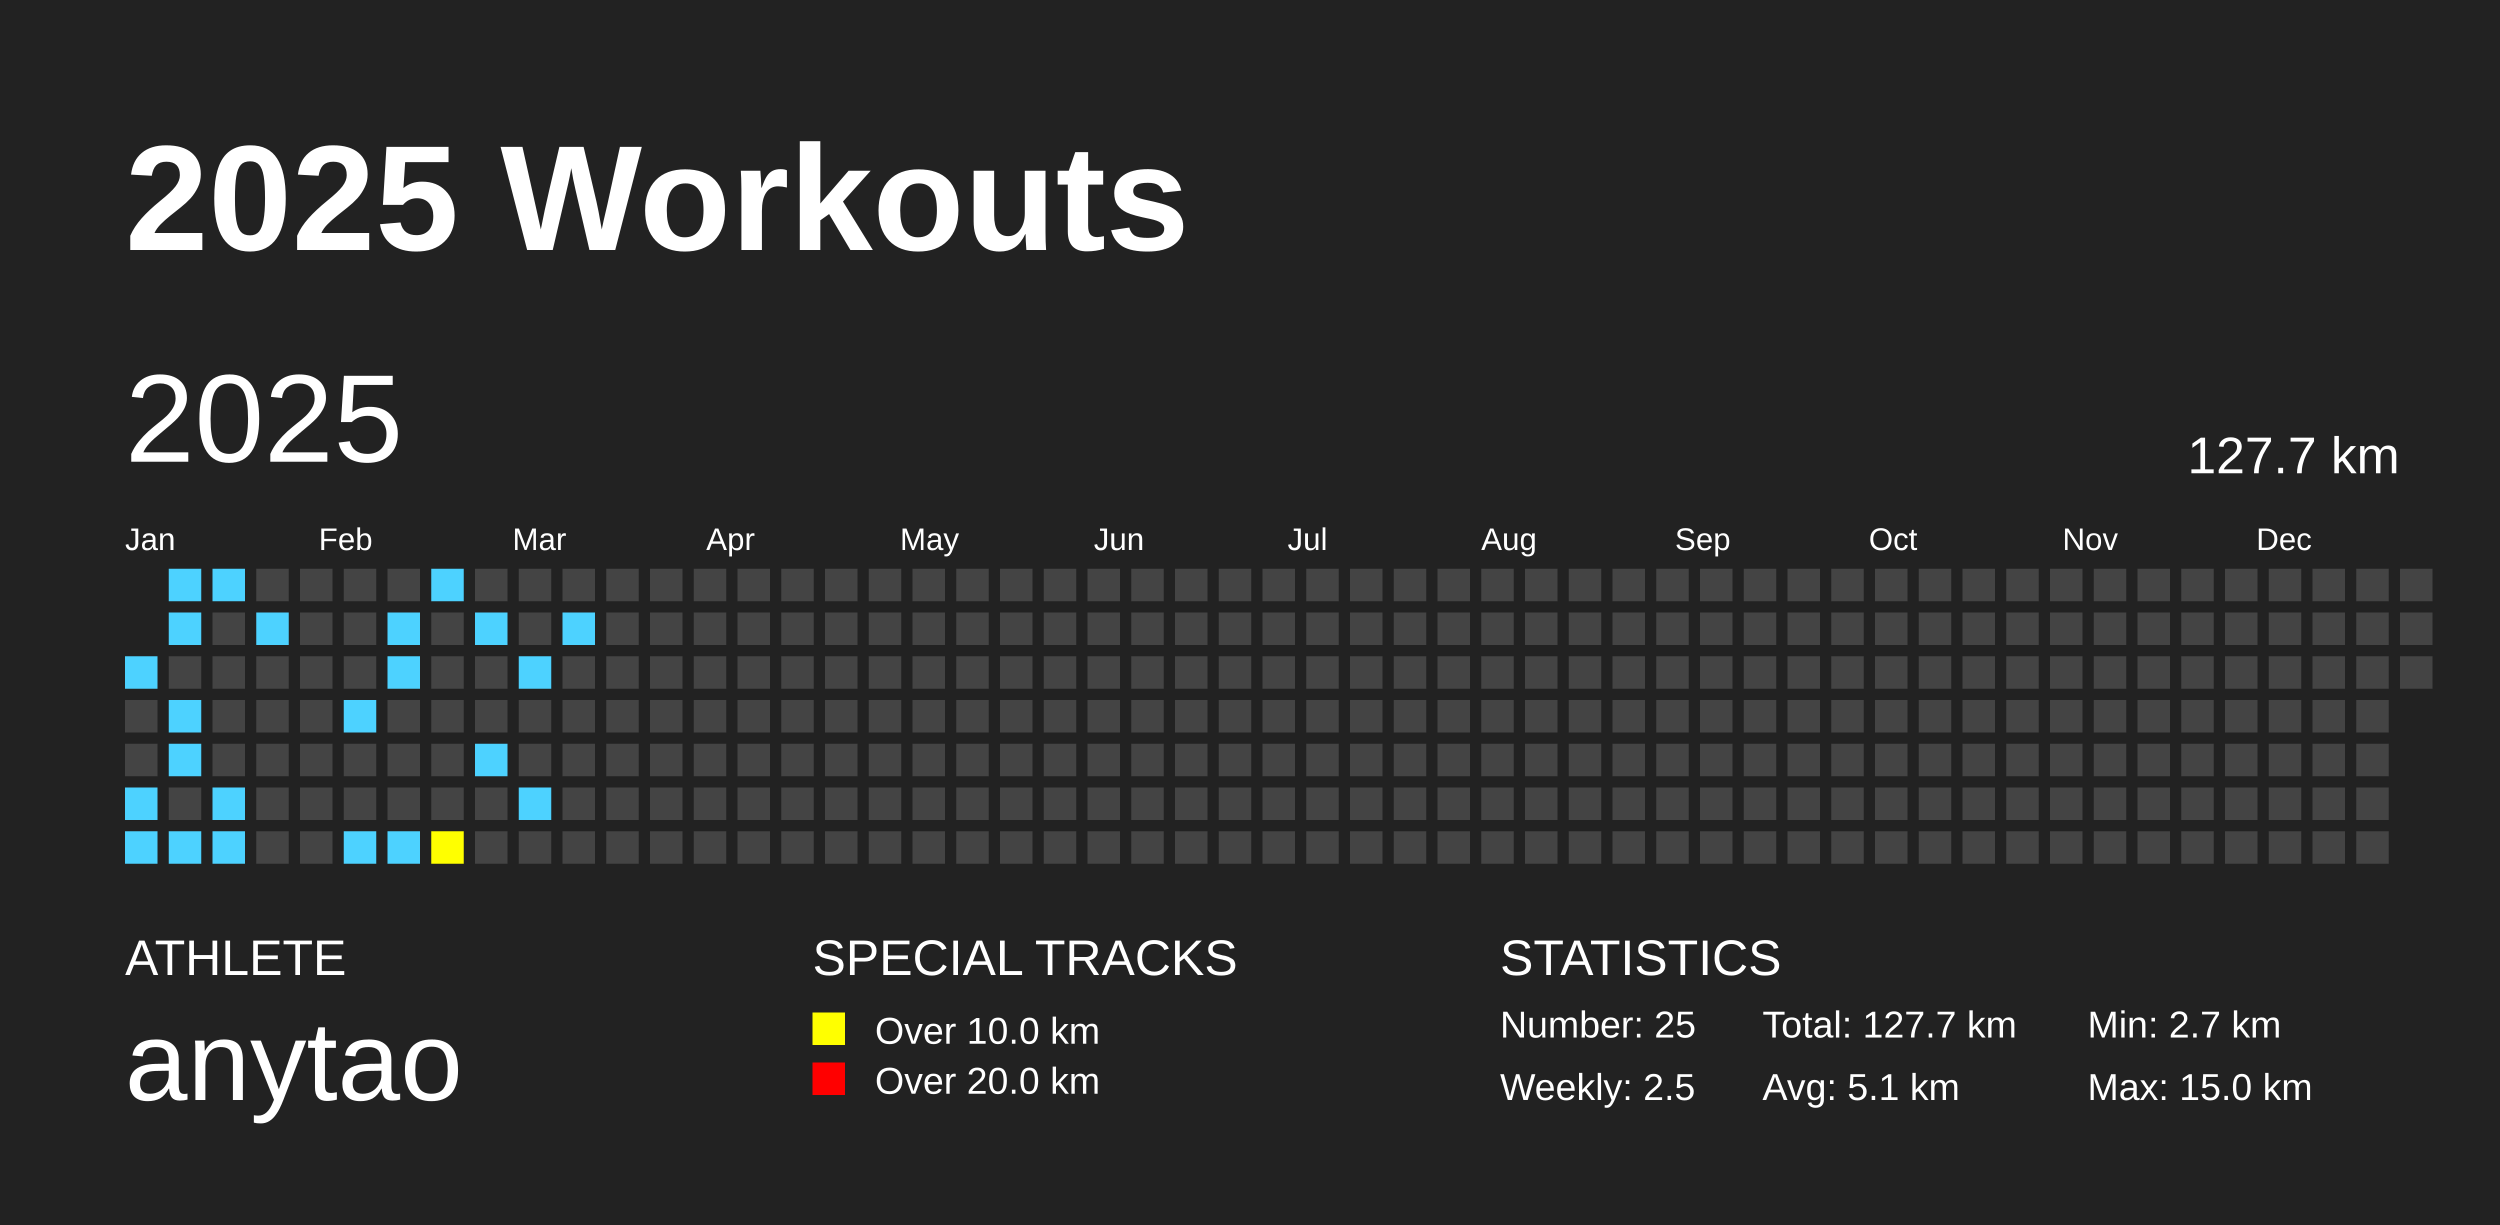
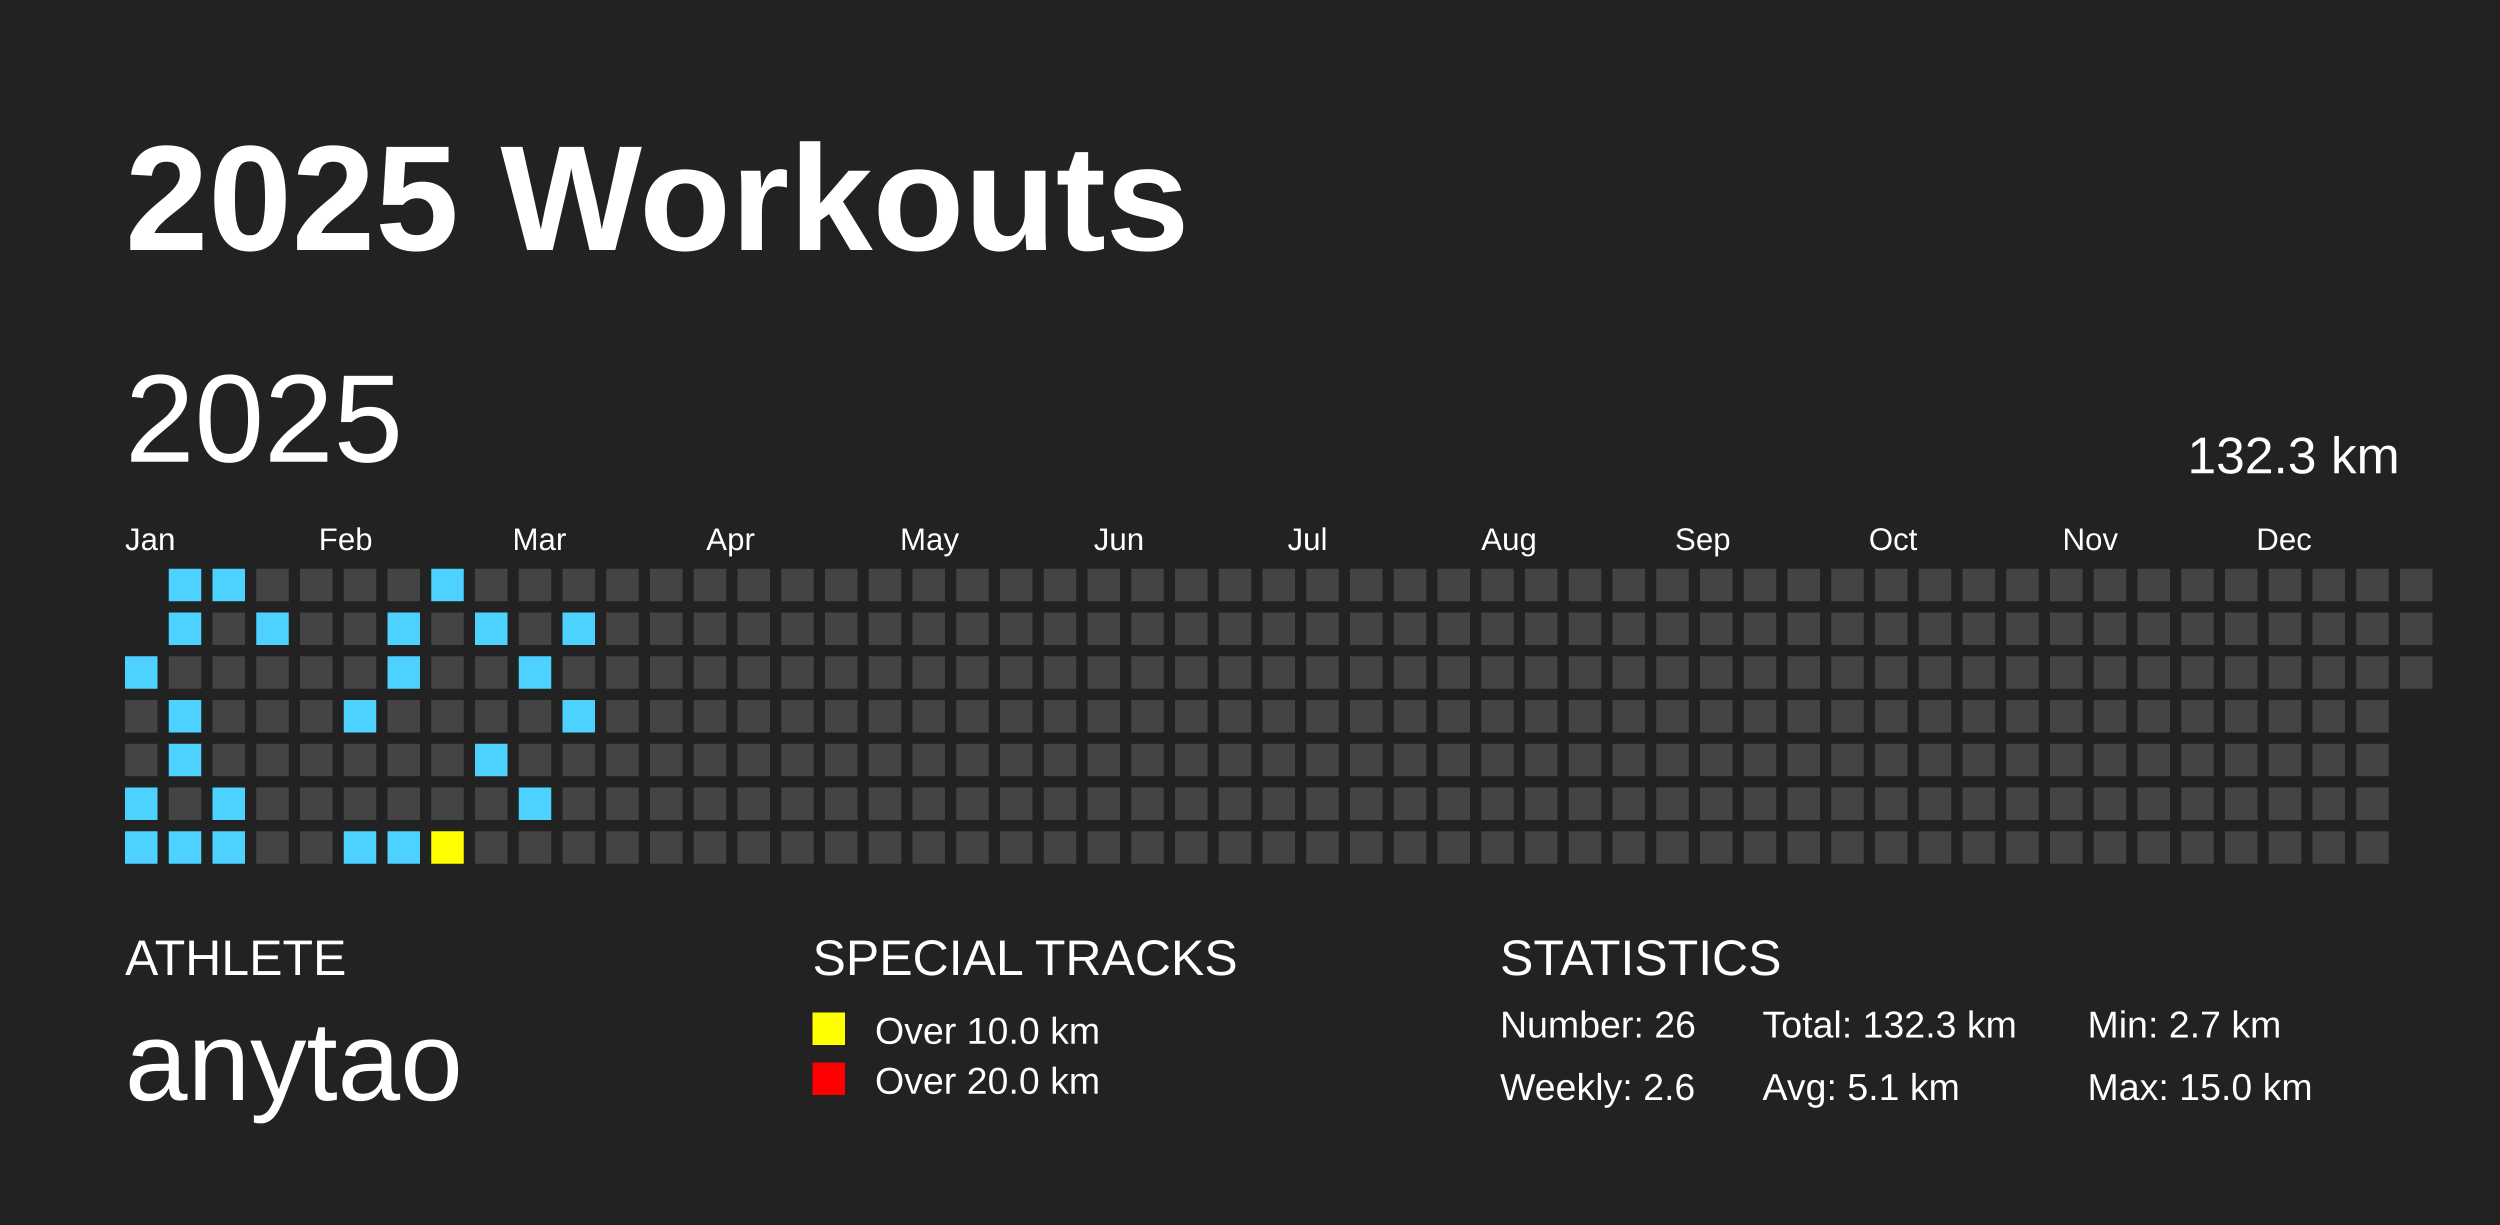
<svg xmlns="http://www.w3.org/2000/svg" baseProfile="full" height="98mm" version="1.1" viewBox="0,0,200,98" width="200mm">
  <defs />
  <rect fill="#222222" height="98" width="200" x="0" y="0" />
  <text fill="#FFFFFF" style="font-size:12px; font-family:Arial; font-weight:bold;" x="10" y="20">2025 Workouts</text>
  <text fill="#FFFFFF" style="font-size:4px; font-family:Arial" x="10" y="78">ATHLETE</text>
  <text fill="#FFFFFF" style="font-size:9px; font-family:Arial" x="10" y="88">anytao</text>
  <text fill="#FFFFFF" style="font-size:4px; font-family:Arial" x="65" y="78">SPECIAL TRACKS</text>
  <rect fill="yellow" height="2.6" width="2.6" x="65" y="81" />
  <text fill="#FFFFFF" style="font-size:3px; font-family:Arial" x="70" y="83.5">Over 10.0 km</text>
  <rect fill="red" height="2.6" width="2.6" x="65" y="85" />
  <text fill="#FFFFFF" style="font-size:3px; font-family:Arial" x="70" y="87.5">Over 20.0 km</text>
  <text fill="#FFFFFF" style="font-size:4px; font-family:Arial" x="120" y="78">STATISTICS</text>
-   <text fill="#FFFFFF" style="font-size:3px; font-family:Arial" x="120" y="83">Number: 25</text>
-   <text fill="#FFFFFF" style="font-size:3px; font-family:Arial" x="120" y="88">Weekly: 2.5</text>
-   <text fill="#FFFFFF" style="font-size:3px; font-family:Arial" x="141" y="83">Total: 127.7 km</text>
+   <text fill="#FFFFFF" style="font-size:3px; font-family:Arial" x="120" y="83">Number: 26</text>
+   <text fill="#FFFFFF" style="font-size:3px; font-family:Arial" x="120" y="88">Weekly: 2.6</text>
+   <text fill="#FFFFFF" style="font-size:3px; font-family:Arial" x="141" y="83">Total: 132.3 km</text>
  <text fill="#FFFFFF" style="font-size:3px; font-family:Arial" x="141" y="88">Avg: 5.1 km</text>
  <text fill="#FFFFFF" style="font-size:3px; font-family:Arial" x="167" y="83">Min: 2.7 km</text>
  <text fill="#FFFFFF" style="font-size:3px; font-family:Arial" x="167" y="88">Max: 15.0 km</text>
  <text dominant-baseline="hanging" fill="#FFFFFF" style="font-size:10.0px; font-family:Arial;" x="10" y="30">2025</text>
-   <text dominant-baseline="hanging" fill="#FFFFFF" style="font-size:4.125px; font-family:Arial;" x="175" y="35">127.7 km</text>
+   <text dominant-baseline="hanging" fill="#FFFFFF" style="font-size:4.125px; font-family:Arial;" x="175" y="35">132.3 km</text>
  <text fill="#FFFFFF" style="font-size:2.5px; font-family:Arial" x="10.0" y="44">Jan</text>
  <text fill="#FFFFFF" style="font-size:2.5px; font-family:Arial" x="25.5" y="44">Feb</text>
  <text fill="#FFFFFF" style="font-size:2.5px; font-family:Arial" x="41.0" y="44">Mar</text>
  <text fill="#FFFFFF" style="font-size:2.5px; font-family:Arial" x="56.5" y="44">Apr</text>
  <text fill="#FFFFFF" style="font-size:2.5px; font-family:Arial" x="72.0" y="44">May</text>
  <text fill="#FFFFFF" style="font-size:2.5px; font-family:Arial" x="87.5" y="44">Jun</text>
  <text fill="#FFFFFF" style="font-size:2.5px; font-family:Arial" x="103.0" y="44">Jul</text>
  <text fill="#FFFFFF" style="font-size:2.5px; font-family:Arial" x="118.5" y="44">Aug</text>
  <text fill="#FFFFFF" style="font-size:2.5px; font-family:Arial" x="134.0" y="44">Sep</text>
  <text fill="#FFFFFF" style="font-size:2.5px; font-family:Arial" x="149.5" y="44">Oct</text>
  <text fill="#FFFFFF" style="font-size:2.5px; font-family:Arial" x="165.0" y="44">Nov</text>
  <text fill="#FFFFFF" style="font-size:2.5px; font-family:Arial" x="180.5" y="44">Dec</text>
  <rect fill="#4DD2FF" height="2.6" width="2.6" x="10.0" y="52.5" />
  <rect fill="#444444" height="2.6" width="2.6" x="10.0" y="56.0" />
  <rect fill="#444444" height="2.6" width="2.6" x="10.0" y="59.5" />
  <rect fill="#4DD2FF" height="2.6" width="2.6" x="10.0" y="63.0" />
  <rect fill="#4DD2FF" height="2.6" width="2.6" x="10.0" y="66.5" />
  <rect fill="#4DD2FF" height="2.6" width="2.6" x="13.5" y="45.5" />
  <rect fill="#4DD2FF" height="2.6" width="2.6" x="13.5" y="49.0" />
  <rect fill="#444444" height="2.6" width="2.6" x="13.5" y="52.5" />
  <rect fill="#4DD2FF" height="2.6" width="2.6" x="13.5" y="56.0" />
  <rect fill="#4DD2FF" height="2.6" width="2.6" x="13.5" y="59.5" />
  <rect fill="#444444" height="2.6" width="2.6" x="13.5" y="63.0" />
  <rect fill="#4DD2FF" height="2.6" width="2.6" x="13.5" y="66.5" />
  <rect fill="#4DD2FF" height="2.6" width="2.6" x="17.0" y="45.5" />
  <rect fill="#444444" height="2.6" width="2.6" x="17.0" y="49.0" />
  <rect fill="#444444" height="2.6" width="2.6" x="17.0" y="52.5" />
  <rect fill="#444444" height="2.6" width="2.6" x="17.0" y="56.0" />
  <rect fill="#444444" height="2.6" width="2.6" x="17.0" y="59.5" />
  <rect fill="#4DD2FF" height="2.6" width="2.6" x="17.0" y="63.0" />
  <rect fill="#4DD2FF" height="2.6" width="2.6" x="17.0" y="66.5" />
  <rect fill="#444444" height="2.6" width="2.6" x="20.5" y="45.5" />
  <rect fill="#4DD2FF" height="2.6" width="2.6" x="20.5" y="49.0" />
  <rect fill="#444444" height="2.6" width="2.6" x="20.5" y="52.5" />
  <rect fill="#444444" height="2.6" width="2.6" x="20.5" y="56.0" />
  <rect fill="#444444" height="2.6" width="2.6" x="20.5" y="59.5" />
  <rect fill="#444444" height="2.6" width="2.6" x="20.5" y="63.0" />
  <rect fill="#444444" height="2.6" width="2.6" x="20.5" y="66.5" />
  <rect fill="#444444" height="2.6" width="2.6" x="24.0" y="45.5" />
  <rect fill="#444444" height="2.6" width="2.6" x="24.0" y="49.0" />
  <rect fill="#444444" height="2.6" width="2.6" x="24.0" y="52.5" />
  <rect fill="#444444" height="2.6" width="2.6" x="24.0" y="56.0" />
  <rect fill="#444444" height="2.6" width="2.6" x="24.0" y="59.5" />
  <rect fill="#444444" height="2.6" width="2.6" x="24.0" y="63.0" />
  <rect fill="#444444" height="2.6" width="2.6" x="24.0" y="66.5" />
  <rect fill="#444444" height="2.6" width="2.6" x="27.5" y="45.5" />
  <rect fill="#444444" height="2.6" width="2.6" x="27.5" y="49.0" />
  <rect fill="#444444" height="2.6" width="2.6" x="27.5" y="52.5" />
  <rect fill="#4DD2FF" height="2.6" width="2.6" x="27.5" y="56.0" />
  <rect fill="#444444" height="2.6" width="2.6" x="27.5" y="59.5" />
  <rect fill="#444444" height="2.6" width="2.6" x="27.5" y="63.0" />
  <rect fill="#4DD2FF" height="2.6" width="2.6" x="27.5" y="66.5" />
  <rect fill="#444444" height="2.6" width="2.6" x="31.0" y="45.5" />
  <rect fill="#4DD2FF" height="2.6" width="2.6" x="31.0" y="49.0" />
  <rect fill="#4DD2FF" height="2.6" width="2.6" x="31.0" y="52.5" />
  <rect fill="#444444" height="2.6" width="2.6" x="31.0" y="56.0" />
  <rect fill="#444444" height="2.6" width="2.6" x="31.0" y="59.5" />
  <rect fill="#444444" height="2.6" width="2.6" x="31.0" y="63.0" />
  <rect fill="#4DD2FF" height="2.6" width="2.6" x="31.0" y="66.5" />
  <rect fill="#4DD2FF" height="2.6" width="2.6" x="34.5" y="45.5" />
  <rect fill="#444444" height="2.6" width="2.6" x="34.5" y="49.0" />
  <rect fill="#444444" height="2.6" width="2.6" x="34.5" y="52.5" />
  <rect fill="#444444" height="2.6" width="2.6" x="34.5" y="56.0" />
  <rect fill="#444444" height="2.6" width="2.6" x="34.5" y="59.5" />
  <rect fill="#444444" height="2.6" width="2.6" x="34.5" y="63.0" />
  <rect fill="yellow" height="2.6" width="2.6" x="34.5" y="66.5" />
  <rect fill="#444444" height="2.6" width="2.6" x="38.0" y="45.5" />
  <rect fill="#4DD2FF" height="2.6" width="2.6" x="38.0" y="49.0" />
  <rect fill="#444444" height="2.6" width="2.6" x="38.0" y="52.5" />
  <rect fill="#444444" height="2.6" width="2.6" x="38.0" y="56.0" />
  <rect fill="#4DD2FF" height="2.6" width="2.6" x="38.0" y="59.5" />
  <rect fill="#444444" height="2.6" width="2.6" x="38.0" y="63.0" />
  <rect fill="#444444" height="2.6" width="2.6" x="38.0" y="66.5" />
  <rect fill="#444444" height="2.6" width="2.6" x="41.5" y="45.5" />
  <rect fill="#444444" height="2.6" width="2.6" x="41.5" y="49.0" />
  <rect fill="#4DD2FF" height="2.6" width="2.6" x="41.5" y="52.5" />
  <rect fill="#444444" height="2.6" width="2.6" x="41.5" y="56.0" />
  <rect fill="#444444" height="2.6" width="2.6" x="41.5" y="59.5" />
  <rect fill="#4DD2FF" height="2.6" width="2.6" x="41.5" y="63.0" />
  <rect fill="#444444" height="2.6" width="2.6" x="41.5" y="66.5" />
  <rect fill="#444444" height="2.6" width="2.6" x="45.0" y="45.5" />
  <rect fill="#4DD2FF" height="2.6" width="2.6" x="45.0" y="49.0" />
  <rect fill="#444444" height="2.6" width="2.6" x="45.0" y="52.5" />
-   <rect fill="#444444" height="2.6" width="2.6" x="45.0" y="56.0" />
+   <rect fill="#4DD2FF" height="2.6" width="2.6" x="45.0" y="56.0" />
  <rect fill="#444444" height="2.6" width="2.6" x="45.0" y="59.5" />
  <rect fill="#444444" height="2.6" width="2.6" x="45.0" y="63.0" />
  <rect fill="#444444" height="2.6" width="2.6" x="45.0" y="66.5" />
  <rect fill="#444444" height="2.6" width="2.6" x="48.5" y="45.5" />
  <rect fill="#444444" height="2.6" width="2.6" x="48.5" y="49.0" />
  <rect fill="#444444" height="2.6" width="2.6" x="48.5" y="52.5" />
  <rect fill="#444444" height="2.6" width="2.6" x="48.5" y="56.0" />
  <rect fill="#444444" height="2.6" width="2.6" x="48.5" y="59.5" />
  <rect fill="#444444" height="2.6" width="2.6" x="48.5" y="63.0" />
  <rect fill="#444444" height="2.6" width="2.6" x="48.5" y="66.5" />
  <rect fill="#444444" height="2.6" width="2.6" x="52.0" y="45.5" />
  <rect fill="#444444" height="2.6" width="2.6" x="52.0" y="49.0" />
  <rect fill="#444444" height="2.6" width="2.6" x="52.0" y="52.5" />
  <rect fill="#444444" height="2.6" width="2.6" x="52.0" y="56.0" />
  <rect fill="#444444" height="2.6" width="2.6" x="52.0" y="59.5" />
  <rect fill="#444444" height="2.6" width="2.6" x="52.0" y="63.0" />
  <rect fill="#444444" height="2.6" width="2.6" x="52.0" y="66.5" />
  <rect fill="#444444" height="2.6" width="2.6" x="55.5" y="45.5" />
  <rect fill="#444444" height="2.6" width="2.6" x="55.5" y="49.0" />
  <rect fill="#444444" height="2.6" width="2.6" x="55.5" y="52.5" />
  <rect fill="#444444" height="2.6" width="2.6" x="55.5" y="56.0" />
  <rect fill="#444444" height="2.6" width="2.6" x="55.5" y="59.5" />
  <rect fill="#444444" height="2.6" width="2.6" x="55.5" y="63.0" />
  <rect fill="#444444" height="2.6" width="2.6" x="55.5" y="66.5" />
  <rect fill="#444444" height="2.6" width="2.6" x="59.0" y="45.5" />
  <rect fill="#444444" height="2.6" width="2.6" x="59.0" y="49.0" />
  <rect fill="#444444" height="2.6" width="2.6" x="59.0" y="52.5" />
  <rect fill="#444444" height="2.6" width="2.6" x="59.0" y="56.0" />
  <rect fill="#444444" height="2.6" width="2.6" x="59.0" y="59.5" />
  <rect fill="#444444" height="2.6" width="2.6" x="59.0" y="63.0" />
  <rect fill="#444444" height="2.6" width="2.6" x="59.0" y="66.5" />
  <rect fill="#444444" height="2.6" width="2.6" x="62.5" y="45.5" />
  <rect fill="#444444" height="2.6" width="2.6" x="62.5" y="49.0" />
  <rect fill="#444444" height="2.6" width="2.6" x="62.5" y="52.5" />
  <rect fill="#444444" height="2.6" width="2.6" x="62.5" y="56.0" />
  <rect fill="#444444" height="2.6" width="2.6" x="62.5" y="59.5" />
  <rect fill="#444444" height="2.6" width="2.6" x="62.5" y="63.0" />
  <rect fill="#444444" height="2.6" width="2.6" x="62.5" y="66.5" />
  <rect fill="#444444" height="2.6" width="2.6" x="66.0" y="45.5" />
  <rect fill="#444444" height="2.6" width="2.6" x="66.0" y="49.0" />
  <rect fill="#444444" height="2.6" width="2.6" x="66.0" y="52.5" />
  <rect fill="#444444" height="2.6" width="2.6" x="66.0" y="56.0" />
  <rect fill="#444444" height="2.6" width="2.6" x="66.0" y="59.5" />
  <rect fill="#444444" height="2.6" width="2.6" x="66.0" y="63.0" />
  <rect fill="#444444" height="2.6" width="2.6" x="66.0" y="66.5" />
  <rect fill="#444444" height="2.6" width="2.6" x="69.5" y="45.5" />
  <rect fill="#444444" height="2.6" width="2.6" x="69.5" y="49.0" />
  <rect fill="#444444" height="2.6" width="2.6" x="69.5" y="52.5" />
  <rect fill="#444444" height="2.6" width="2.6" x="69.5" y="56.0" />
  <rect fill="#444444" height="2.6" width="2.6" x="69.5" y="59.5" />
  <rect fill="#444444" height="2.6" width="2.6" x="69.5" y="63.0" />
  <rect fill="#444444" height="2.6" width="2.6" x="69.5" y="66.5" />
  <rect fill="#444444" height="2.6" width="2.6" x="73.0" y="45.5" />
  <rect fill="#444444" height="2.6" width="2.6" x="73.0" y="49.0" />
  <rect fill="#444444" height="2.6" width="2.6" x="73.0" y="52.5" />
  <rect fill="#444444" height="2.6" width="2.6" x="73.0" y="56.0" />
  <rect fill="#444444" height="2.6" width="2.6" x="73.0" y="59.5" />
  <rect fill="#444444" height="2.6" width="2.6" x="73.0" y="63.0" />
  <rect fill="#444444" height="2.6" width="2.6" x="73.0" y="66.5" />
  <rect fill="#444444" height="2.6" width="2.6" x="76.5" y="45.5" />
  <rect fill="#444444" height="2.6" width="2.6" x="76.5" y="49.0" />
  <rect fill="#444444" height="2.6" width="2.6" x="76.5" y="52.5" />
  <rect fill="#444444" height="2.6" width="2.6" x="76.5" y="56.0" />
  <rect fill="#444444" height="2.6" width="2.6" x="76.5" y="59.5" />
  <rect fill="#444444" height="2.6" width="2.6" x="76.5" y="63.0" />
  <rect fill="#444444" height="2.6" width="2.6" x="76.5" y="66.5" />
  <rect fill="#444444" height="2.6" width="2.6" x="80.0" y="45.5" />
  <rect fill="#444444" height="2.6" width="2.6" x="80.0" y="49.0" />
  <rect fill="#444444" height="2.6" width="2.6" x="80.0" y="52.5" />
  <rect fill="#444444" height="2.6" width="2.6" x="80.0" y="56.0" />
  <rect fill="#444444" height="2.6" width="2.6" x="80.0" y="59.5" />
  <rect fill="#444444" height="2.6" width="2.6" x="80.0" y="63.0" />
  <rect fill="#444444" height="2.6" width="2.6" x="80.0" y="66.5" />
  <rect fill="#444444" height="2.6" width="2.6" x="83.5" y="45.5" />
  <rect fill="#444444" height="2.6" width="2.6" x="83.5" y="49.0" />
  <rect fill="#444444" height="2.6" width="2.6" x="83.5" y="52.5" />
  <rect fill="#444444" height="2.6" width="2.6" x="83.5" y="56.0" />
  <rect fill="#444444" height="2.6" width="2.6" x="83.5" y="59.5" />
  <rect fill="#444444" height="2.6" width="2.6" x="83.5" y="63.0" />
  <rect fill="#444444" height="2.6" width="2.6" x="83.5" y="66.5" />
  <rect fill="#444444" height="2.6" width="2.6" x="87.0" y="45.5" />
  <rect fill="#444444" height="2.6" width="2.6" x="87.0" y="49.0" />
  <rect fill="#444444" height="2.6" width="2.6" x="87.0" y="52.5" />
  <rect fill="#444444" height="2.6" width="2.6" x="87.0" y="56.0" />
  <rect fill="#444444" height="2.6" width="2.6" x="87.0" y="59.5" />
  <rect fill="#444444" height="2.6" width="2.6" x="87.0" y="63.0" />
  <rect fill="#444444" height="2.6" width="2.6" x="87.0" y="66.5" />
  <rect fill="#444444" height="2.6" width="2.6" x="90.5" y="45.5" />
  <rect fill="#444444" height="2.6" width="2.6" x="90.5" y="49.0" />
  <rect fill="#444444" height="2.6" width="2.6" x="90.5" y="52.5" />
  <rect fill="#444444" height="2.6" width="2.6" x="90.5" y="56.0" />
  <rect fill="#444444" height="2.6" width="2.6" x="90.5" y="59.5" />
  <rect fill="#444444" height="2.6" width="2.6" x="90.5" y="63.0" />
  <rect fill="#444444" height="2.6" width="2.6" x="90.5" y="66.5" />
  <rect fill="#444444" height="2.6" width="2.6" x="94.0" y="45.5" />
  <rect fill="#444444" height="2.6" width="2.6" x="94.0" y="49.0" />
  <rect fill="#444444" height="2.6" width="2.6" x="94.0" y="52.5" />
  <rect fill="#444444" height="2.6" width="2.6" x="94.0" y="56.0" />
  <rect fill="#444444" height="2.6" width="2.6" x="94.0" y="59.5" />
  <rect fill="#444444" height="2.6" width="2.6" x="94.0" y="63.0" />
  <rect fill="#444444" height="2.6" width="2.6" x="94.0" y="66.5" />
  <rect fill="#444444" height="2.6" width="2.6" x="97.5" y="45.5" />
  <rect fill="#444444" height="2.6" width="2.6" x="97.5" y="49.0" />
  <rect fill="#444444" height="2.6" width="2.6" x="97.5" y="52.5" />
  <rect fill="#444444" height="2.6" width="2.6" x="97.5" y="56.0" />
  <rect fill="#444444" height="2.6" width="2.6" x="97.5" y="59.5" />
  <rect fill="#444444" height="2.6" width="2.6" x="97.5" y="63.0" />
  <rect fill="#444444" height="2.6" width="2.6" x="97.5" y="66.5" />
  <rect fill="#444444" height="2.6" width="2.6" x="101.0" y="45.5" />
  <rect fill="#444444" height="2.6" width="2.6" x="101.0" y="49.0" />
  <rect fill="#444444" height="2.6" width="2.6" x="101.0" y="52.5" />
  <rect fill="#444444" height="2.6" width="2.6" x="101.0" y="56.0" />
  <rect fill="#444444" height="2.6" width="2.6" x="101.0" y="59.5" />
  <rect fill="#444444" height="2.6" width="2.6" x="101.0" y="63.0" />
  <rect fill="#444444" height="2.6" width="2.6" x="101.0" y="66.5" />
  <rect fill="#444444" height="2.6" width="2.6" x="104.5" y="45.5" />
  <rect fill="#444444" height="2.6" width="2.6" x="104.5" y="49.0" />
  <rect fill="#444444" height="2.6" width="2.6" x="104.5" y="52.5" />
  <rect fill="#444444" height="2.6" width="2.6" x="104.5" y="56.0" />
  <rect fill="#444444" height="2.6" width="2.6" x="104.5" y="59.5" />
  <rect fill="#444444" height="2.6" width="2.6" x="104.5" y="63.0" />
  <rect fill="#444444" height="2.6" width="2.6" x="104.5" y="66.5" />
  <rect fill="#444444" height="2.6" width="2.6" x="108.0" y="45.5" />
  <rect fill="#444444" height="2.6" width="2.6" x="108.0" y="49.0" />
  <rect fill="#444444" height="2.6" width="2.6" x="108.0" y="52.5" />
  <rect fill="#444444" height="2.6" width="2.6" x="108.0" y="56.0" />
  <rect fill="#444444" height="2.6" width="2.6" x="108.0" y="59.5" />
  <rect fill="#444444" height="2.6" width="2.6" x="108.0" y="63.0" />
  <rect fill="#444444" height="2.6" width="2.6" x="108.0" y="66.5" />
  <rect fill="#444444" height="2.6" width="2.6" x="111.5" y="45.5" />
  <rect fill="#444444" height="2.6" width="2.6" x="111.5" y="49.0" />
  <rect fill="#444444" height="2.6" width="2.6" x="111.5" y="52.5" />
  <rect fill="#444444" height="2.6" width="2.6" x="111.5" y="56.0" />
  <rect fill="#444444" height="2.6" width="2.6" x="111.5" y="59.5" />
  <rect fill="#444444" height="2.6" width="2.6" x="111.5" y="63.0" />
  <rect fill="#444444" height="2.6" width="2.6" x="111.5" y="66.5" />
  <rect fill="#444444" height="2.6" width="2.6" x="115.0" y="45.5" />
  <rect fill="#444444" height="2.6" width="2.6" x="115.0" y="49.0" />
  <rect fill="#444444" height="2.6" width="2.6" x="115.0" y="52.5" />
  <rect fill="#444444" height="2.6" width="2.6" x="115.0" y="56.0" />
  <rect fill="#444444" height="2.6" width="2.6" x="115.0" y="59.5" />
  <rect fill="#444444" height="2.6" width="2.6" x="115.0" y="63.0" />
  <rect fill="#444444" height="2.6" width="2.6" x="115.0" y="66.5" />
  <rect fill="#444444" height="2.6" width="2.6" x="118.5" y="45.5" />
  <rect fill="#444444" height="2.6" width="2.6" x="118.5" y="49.0" />
  <rect fill="#444444" height="2.6" width="2.6" x="118.5" y="52.5" />
  <rect fill="#444444" height="2.6" width="2.6" x="118.5" y="56.0" />
  <rect fill="#444444" height="2.6" width="2.6" x="118.5" y="59.5" />
  <rect fill="#444444" height="2.6" width="2.6" x="118.5" y="63.0" />
  <rect fill="#444444" height="2.6" width="2.6" x="118.5" y="66.5" />
  <rect fill="#444444" height="2.6" width="2.6" x="122.0" y="45.5" />
  <rect fill="#444444" height="2.6" width="2.6" x="122.0" y="49.0" />
  <rect fill="#444444" height="2.6" width="2.6" x="122.0" y="52.5" />
  <rect fill="#444444" height="2.6" width="2.6" x="122.0" y="56.0" />
  <rect fill="#444444" height="2.6" width="2.6" x="122.0" y="59.5" />
  <rect fill="#444444" height="2.6" width="2.6" x="122.0" y="63.0" />
  <rect fill="#444444" height="2.6" width="2.6" x="122.0" y="66.5" />
  <rect fill="#444444" height="2.6" width="2.6" x="125.5" y="45.5" />
  <rect fill="#444444" height="2.6" width="2.6" x="125.5" y="49.0" />
  <rect fill="#444444" height="2.6" width="2.6" x="125.5" y="52.5" />
  <rect fill="#444444" height="2.6" width="2.6" x="125.5" y="56.0" />
  <rect fill="#444444" height="2.6" width="2.6" x="125.5" y="59.5" />
  <rect fill="#444444" height="2.6" width="2.6" x="125.5" y="63.0" />
  <rect fill="#444444" height="2.6" width="2.6" x="125.5" y="66.5" />
  <rect fill="#444444" height="2.6" width="2.6" x="129.0" y="45.5" />
  <rect fill="#444444" height="2.6" width="2.6" x="129.0" y="49.0" />
  <rect fill="#444444" height="2.6" width="2.6" x="129.0" y="52.5" />
  <rect fill="#444444" height="2.6" width="2.6" x="129.0" y="56.0" />
  <rect fill="#444444" height="2.6" width="2.6" x="129.0" y="59.5" />
  <rect fill="#444444" height="2.6" width="2.6" x="129.0" y="63.0" />
  <rect fill="#444444" height="2.6" width="2.6" x="129.0" y="66.5" />
  <rect fill="#444444" height="2.6" width="2.6" x="132.5" y="45.5" />
  <rect fill="#444444" height="2.6" width="2.6" x="132.5" y="49.0" />
  <rect fill="#444444" height="2.6" width="2.6" x="132.5" y="52.5" />
  <rect fill="#444444" height="2.6" width="2.6" x="132.5" y="56.0" />
  <rect fill="#444444" height="2.6" width="2.6" x="132.5" y="59.5" />
  <rect fill="#444444" height="2.6" width="2.6" x="132.5" y="63.0" />
  <rect fill="#444444" height="2.6" width="2.6" x="132.5" y="66.5" />
  <rect fill="#444444" height="2.6" width="2.6" x="136.0" y="45.5" />
  <rect fill="#444444" height="2.6" width="2.6" x="136.0" y="49.0" />
  <rect fill="#444444" height="2.6" width="2.6" x="136.0" y="52.5" />
  <rect fill="#444444" height="2.6" width="2.6" x="136.0" y="56.0" />
  <rect fill="#444444" height="2.6" width="2.6" x="136.0" y="59.5" />
  <rect fill="#444444" height="2.6" width="2.6" x="136.0" y="63.0" />
  <rect fill="#444444" height="2.6" width="2.6" x="136.0" y="66.5" />
  <rect fill="#444444" height="2.6" width="2.6" x="139.5" y="45.5" />
  <rect fill="#444444" height="2.6" width="2.6" x="139.5" y="49.0" />
  <rect fill="#444444" height="2.6" width="2.6" x="139.5" y="52.5" />
  <rect fill="#444444" height="2.6" width="2.6" x="139.5" y="56.0" />
  <rect fill="#444444" height="2.6" width="2.6" x="139.5" y="59.5" />
  <rect fill="#444444" height="2.6" width="2.6" x="139.5" y="63.0" />
  <rect fill="#444444" height="2.6" width="2.6" x="139.5" y="66.5" />
  <rect fill="#444444" height="2.6" width="2.6" x="143.0" y="45.5" />
  <rect fill="#444444" height="2.6" width="2.6" x="143.0" y="49.0" />
  <rect fill="#444444" height="2.6" width="2.6" x="143.0" y="52.5" />
  <rect fill="#444444" height="2.6" width="2.6" x="143.0" y="56.0" />
  <rect fill="#444444" height="2.6" width="2.6" x="143.0" y="59.5" />
  <rect fill="#444444" height="2.6" width="2.6" x="143.0" y="63.0" />
  <rect fill="#444444" height="2.6" width="2.6" x="143.0" y="66.5" />
  <rect fill="#444444" height="2.6" width="2.6" x="146.5" y="45.5" />
  <rect fill="#444444" height="2.6" width="2.6" x="146.5" y="49.0" />
  <rect fill="#444444" height="2.6" width="2.6" x="146.5" y="52.5" />
  <rect fill="#444444" height="2.6" width="2.6" x="146.5" y="56.0" />
  <rect fill="#444444" height="2.6" width="2.6" x="146.5" y="59.5" />
  <rect fill="#444444" height="2.6" width="2.6" x="146.5" y="63.0" />
  <rect fill="#444444" height="2.6" width="2.6" x="146.5" y="66.5" />
  <rect fill="#444444" height="2.6" width="2.6" x="150.0" y="45.5" />
  <rect fill="#444444" height="2.6" width="2.6" x="150.0" y="49.0" />
  <rect fill="#444444" height="2.6" width="2.6" x="150.0" y="52.5" />
  <rect fill="#444444" height="2.6" width="2.6" x="150.0" y="56.0" />
  <rect fill="#444444" height="2.6" width="2.6" x="150.0" y="59.5" />
  <rect fill="#444444" height="2.6" width="2.6" x="150.0" y="63.0" />
  <rect fill="#444444" height="2.6" width="2.6" x="150.0" y="66.5" />
  <rect fill="#444444" height="2.6" width="2.6" x="153.5" y="45.5" />
  <rect fill="#444444" height="2.6" width="2.6" x="153.5" y="49.0" />
  <rect fill="#444444" height="2.6" width="2.6" x="153.5" y="52.5" />
  <rect fill="#444444" height="2.6" width="2.6" x="153.5" y="56.0" />
  <rect fill="#444444" height="2.6" width="2.6" x="153.5" y="59.5" />
  <rect fill="#444444" height="2.6" width="2.6" x="153.5" y="63.0" />
  <rect fill="#444444" height="2.6" width="2.6" x="153.5" y="66.5" />
  <rect fill="#444444" height="2.6" width="2.6" x="157.0" y="45.5" />
  <rect fill="#444444" height="2.6" width="2.6" x="157.0" y="49.0" />
  <rect fill="#444444" height="2.6" width="2.6" x="157.0" y="52.5" />
  <rect fill="#444444" height="2.6" width="2.6" x="157.0" y="56.0" />
  <rect fill="#444444" height="2.6" width="2.6" x="157.0" y="59.5" />
  <rect fill="#444444" height="2.6" width="2.6" x="157.0" y="63.0" />
  <rect fill="#444444" height="2.6" width="2.6" x="157.0" y="66.5" />
  <rect fill="#444444" height="2.6" width="2.6" x="160.5" y="45.5" />
  <rect fill="#444444" height="2.6" width="2.6" x="160.5" y="49.0" />
  <rect fill="#444444" height="2.6" width="2.6" x="160.5" y="52.5" />
  <rect fill="#444444" height="2.6" width="2.6" x="160.5" y="56.0" />
  <rect fill="#444444" height="2.6" width="2.6" x="160.5" y="59.5" />
  <rect fill="#444444" height="2.6" width="2.6" x="160.5" y="63.0" />
  <rect fill="#444444" height="2.6" width="2.6" x="160.5" y="66.5" />
  <rect fill="#444444" height="2.6" width="2.6" x="164.0" y="45.5" />
  <rect fill="#444444" height="2.6" width="2.6" x="164.0" y="49.0" />
  <rect fill="#444444" height="2.6" width="2.6" x="164.0" y="52.5" />
  <rect fill="#444444" height="2.6" width="2.6" x="164.0" y="56.0" />
  <rect fill="#444444" height="2.6" width="2.6" x="164.0" y="59.5" />
  <rect fill="#444444" height="2.6" width="2.6" x="164.0" y="63.0" />
  <rect fill="#444444" height="2.6" width="2.6" x="164.0" y="66.5" />
  <rect fill="#444444" height="2.6" width="2.6" x="167.5" y="45.5" />
  <rect fill="#444444" height="2.6" width="2.6" x="167.5" y="49.0" />
  <rect fill="#444444" height="2.6" width="2.6" x="167.5" y="52.5" />
  <rect fill="#444444" height="2.6" width="2.6" x="167.5" y="56.0" />
  <rect fill="#444444" height="2.6" width="2.6" x="167.5" y="59.5" />
  <rect fill="#444444" height="2.6" width="2.6" x="167.5" y="63.0" />
  <rect fill="#444444" height="2.6" width="2.6" x="167.5" y="66.5" />
  <rect fill="#444444" height="2.6" width="2.6" x="171.0" y="45.5" />
  <rect fill="#444444" height="2.6" width="2.6" x="171.0" y="49.0" />
  <rect fill="#444444" height="2.6" width="2.6" x="171.0" y="52.5" />
  <rect fill="#444444" height="2.6" width="2.6" x="171.0" y="56.0" />
  <rect fill="#444444" height="2.6" width="2.6" x="171.0" y="59.5" />
  <rect fill="#444444" height="2.6" width="2.6" x="171.0" y="63.0" />
  <rect fill="#444444" height="2.6" width="2.6" x="171.0" y="66.5" />
  <rect fill="#444444" height="2.6" width="2.6" x="174.5" y="45.5" />
  <rect fill="#444444" height="2.6" width="2.6" x="174.5" y="49.0" />
  <rect fill="#444444" height="2.6" width="2.6" x="174.5" y="52.5" />
  <rect fill="#444444" height="2.6" width="2.6" x="174.5" y="56.0" />
  <rect fill="#444444" height="2.6" width="2.6" x="174.5" y="59.5" />
  <rect fill="#444444" height="2.6" width="2.6" x="174.5" y="63.0" />
  <rect fill="#444444" height="2.6" width="2.6" x="174.5" y="66.5" />
  <rect fill="#444444" height="2.6" width="2.6" x="178.0" y="45.5" />
  <rect fill="#444444" height="2.6" width="2.6" x="178.0" y="49.0" />
  <rect fill="#444444" height="2.6" width="2.6" x="178.0" y="52.5" />
  <rect fill="#444444" height="2.6" width="2.6" x="178.0" y="56.0" />
  <rect fill="#444444" height="2.6" width="2.6" x="178.0" y="59.5" />
  <rect fill="#444444" height="2.6" width="2.6" x="178.0" y="63.0" />
  <rect fill="#444444" height="2.6" width="2.6" x="178.0" y="66.5" />
  <rect fill="#444444" height="2.6" width="2.6" x="181.5" y="45.5" />
  <rect fill="#444444" height="2.6" width="2.6" x="181.5" y="49.0" />
  <rect fill="#444444" height="2.6" width="2.6" x="181.5" y="52.5" />
  <rect fill="#444444" height="2.6" width="2.6" x="181.5" y="56.0" />
  <rect fill="#444444" height="2.6" width="2.6" x="181.5" y="59.5" />
  <rect fill="#444444" height="2.6" width="2.6" x="181.5" y="63.0" />
  <rect fill="#444444" height="2.6" width="2.6" x="181.5" y="66.5" />
  <rect fill="#444444" height="2.6" width="2.6" x="185.0" y="45.5" />
  <rect fill="#444444" height="2.6" width="2.6" x="185.0" y="49.0" />
  <rect fill="#444444" height="2.6" width="2.6" x="185.0" y="52.5" />
  <rect fill="#444444" height="2.6" width="2.6" x="185.0" y="56.0" />
  <rect fill="#444444" height="2.6" width="2.6" x="185.0" y="59.5" />
  <rect fill="#444444" height="2.6" width="2.6" x="185.0" y="63.0" />
  <rect fill="#444444" height="2.6" width="2.6" x="185.0" y="66.5" />
  <rect fill="#444444" height="2.6" width="2.6" x="188.5" y="45.5" />
  <rect fill="#444444" height="2.6" width="2.6" x="188.5" y="49.0" />
  <rect fill="#444444" height="2.6" width="2.6" x="188.5" y="52.5" />
  <rect fill="#444444" height="2.6" width="2.6" x="188.5" y="56.0" />
  <rect fill="#444444" height="2.6" width="2.6" x="188.5" y="59.5" />
  <rect fill="#444444" height="2.6" width="2.6" x="188.5" y="63.0" />
  <rect fill="#444444" height="2.6" width="2.6" x="188.5" y="66.5" />
  <rect fill="#444444" height="2.6" width="2.6" x="192.0" y="45.5" />
  <rect fill="#444444" height="2.6" width="2.6" x="192.0" y="49.0" />
  <rect fill="#444444" height="2.6" width="2.6" x="192.0" y="52.5" />
</svg>
